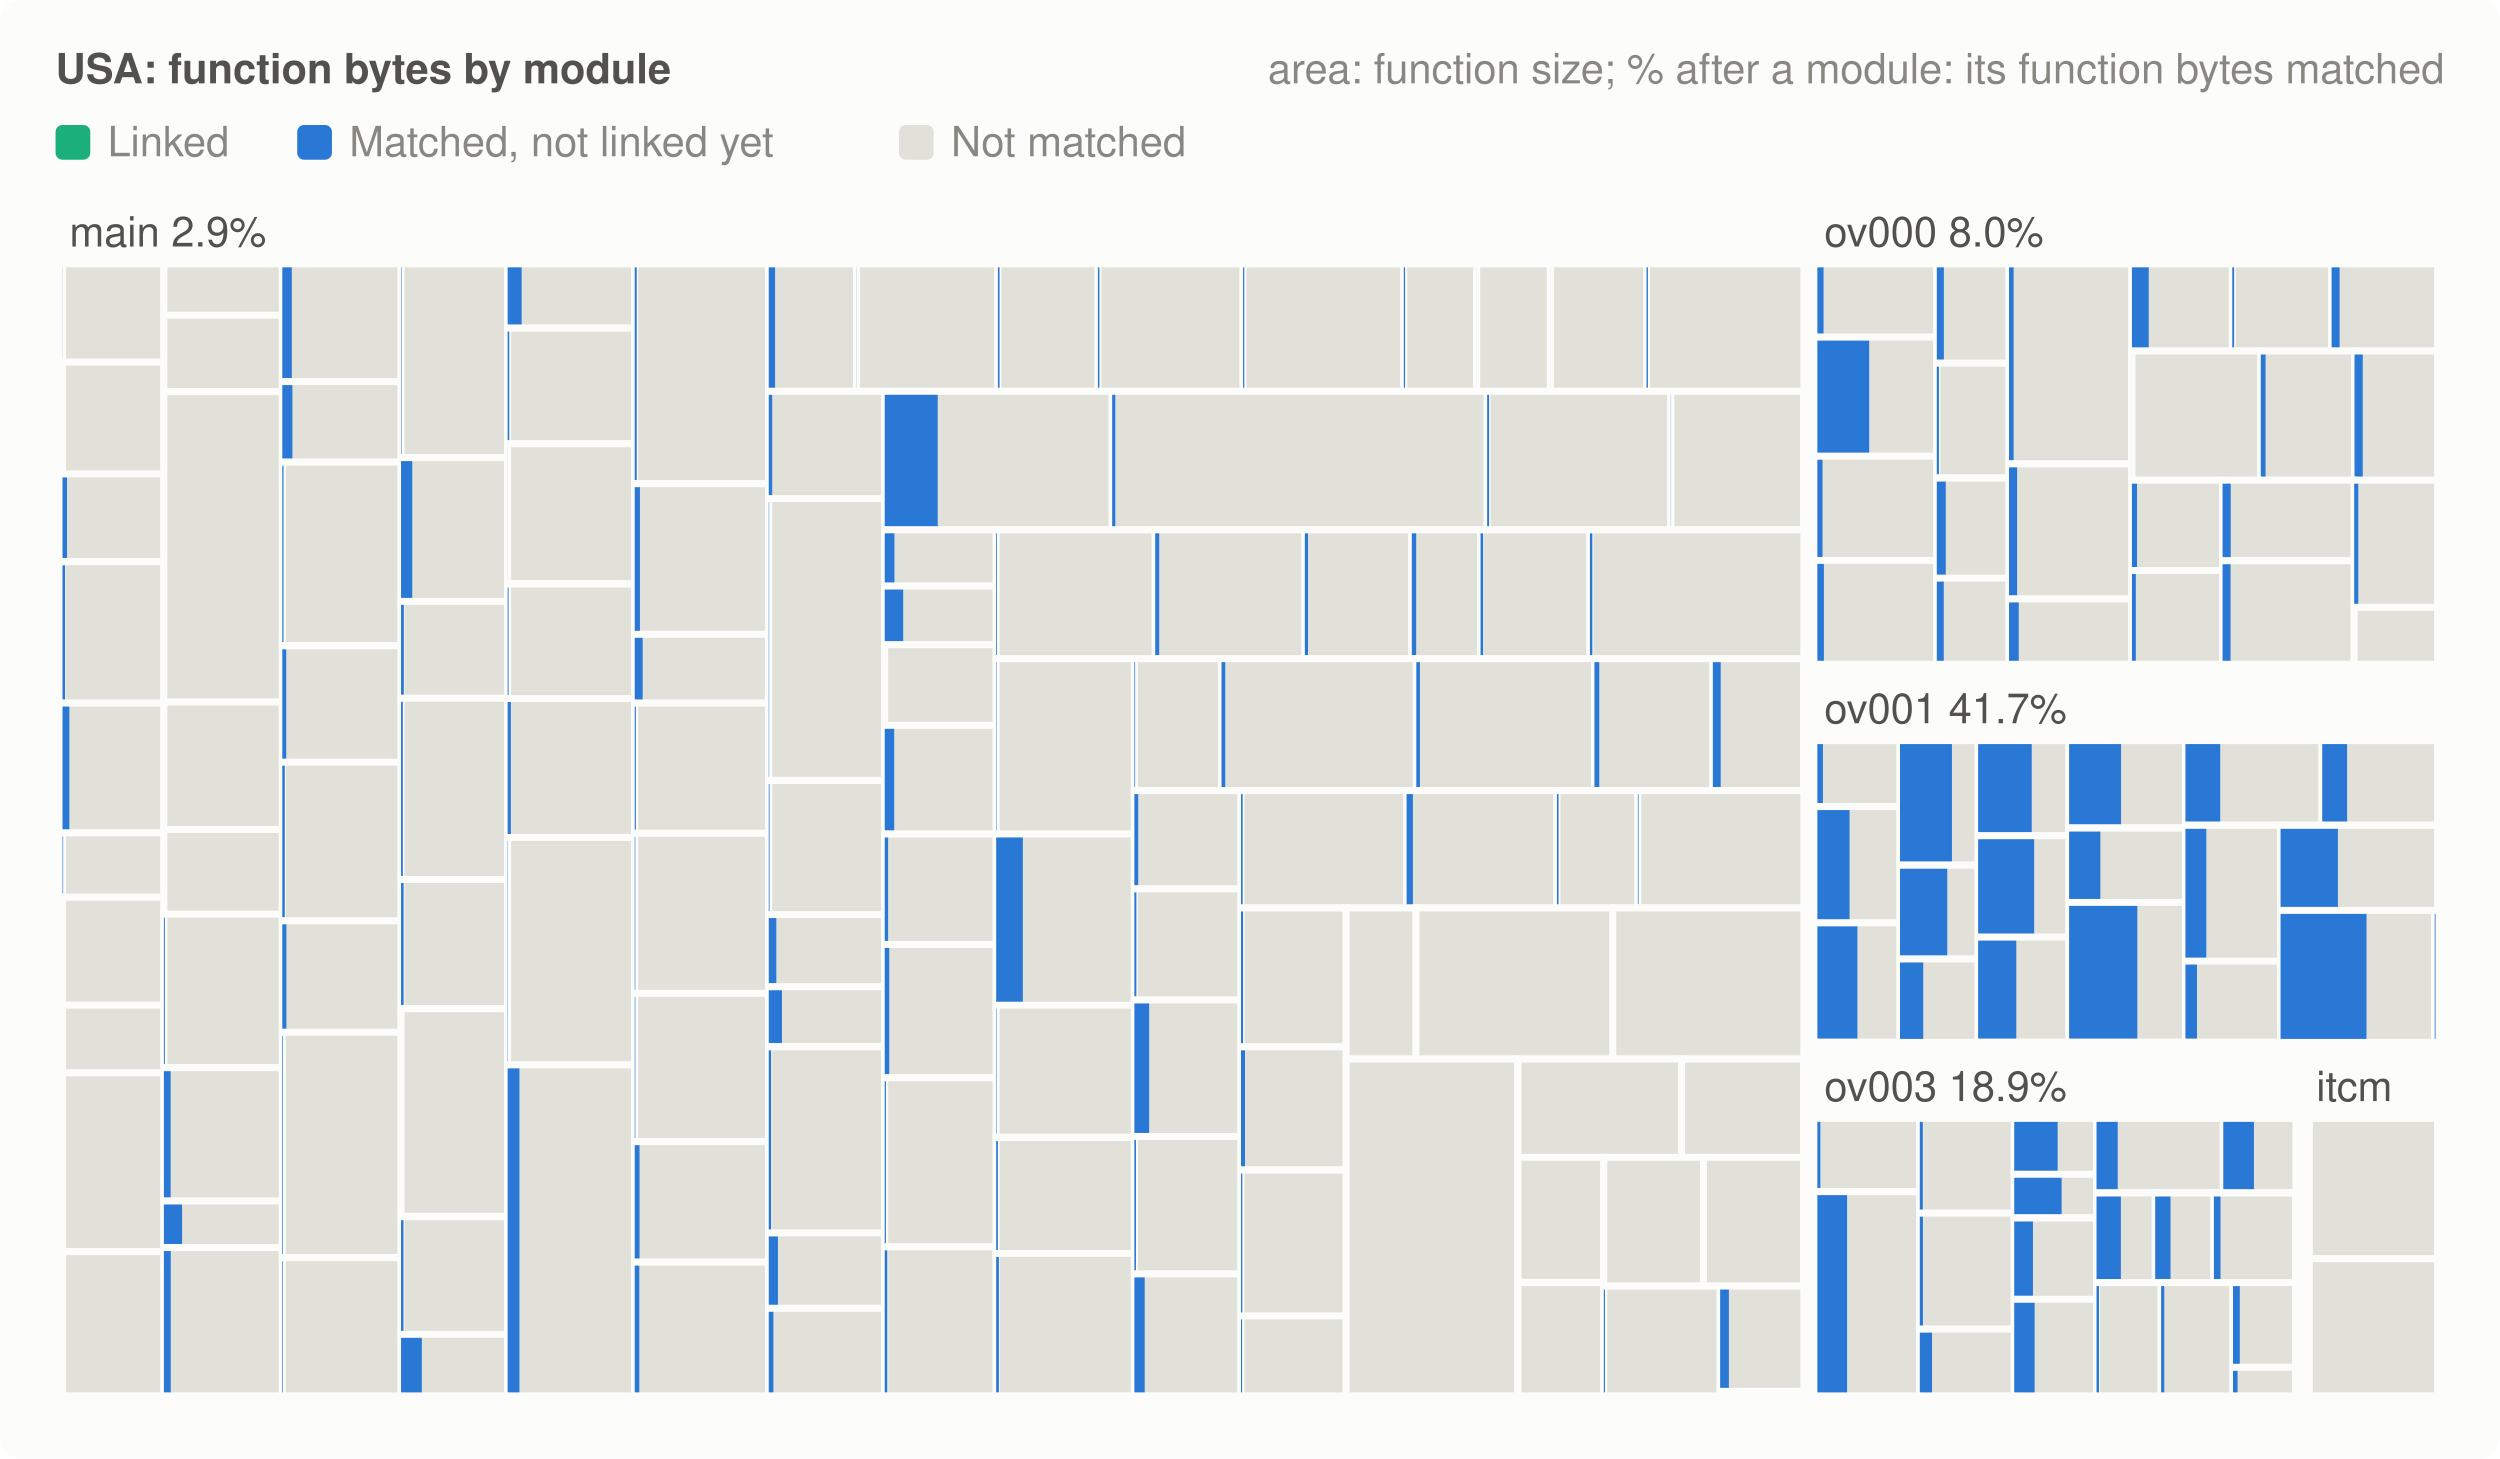
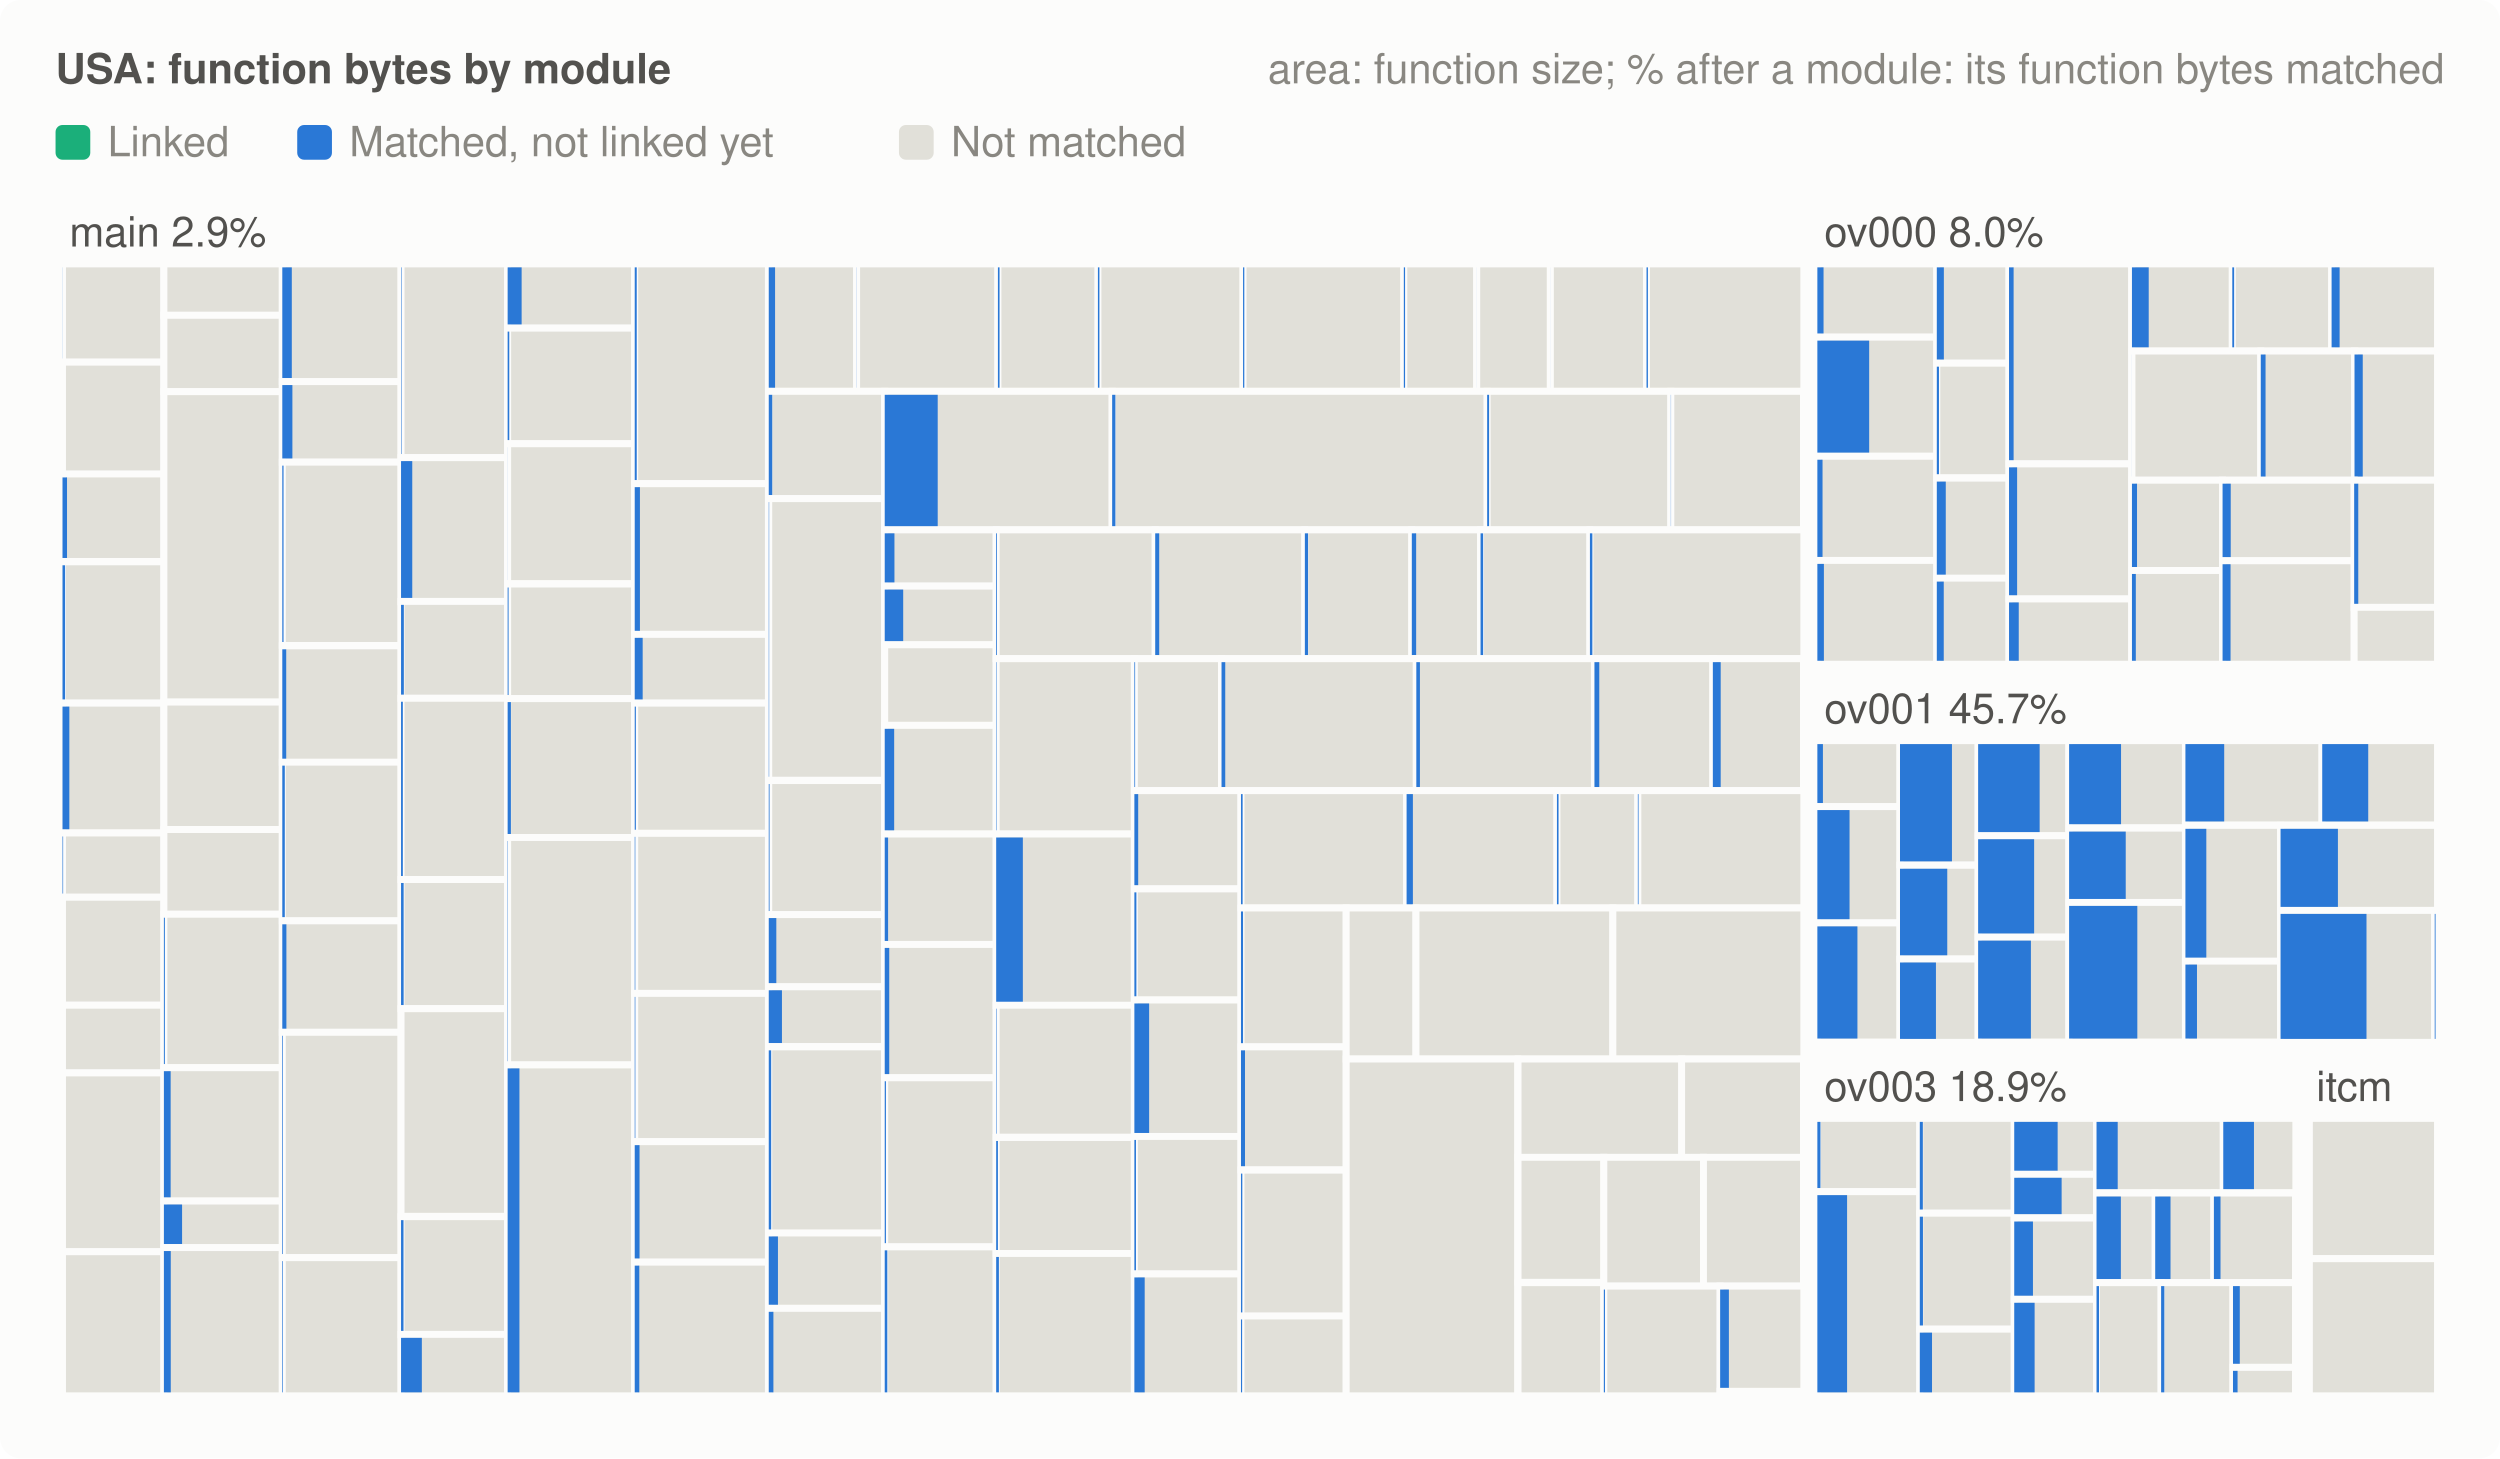
<svg xmlns="http://www.w3.org/2000/svg" viewBox="0 0 720 420" width="720" height="420" role="img" aria-label="Matched and linked code by module (USA)">
  <style>.bg{fill:#fcfcfb}.lbl{fill:#52514e}.muted{fill:#898781}.todo{fill:#e1e0d9}.gap{stroke:#fcfcfb}.matched{fill:#2a78d6}.linked{fill:#1baf7a}@media (prefers-color-scheme: dark){.bg{fill:#1a1a19}.lbl{fill:#c3c2b7}.muted{fill:#898781}.todo{fill:#2c2c2a}.gap{stroke:#1a1a19}.matched{fill:#3987e5}.linked{fill:#199e70}}text{font:12px -apple-system,BlinkMacSystemFont,'Segoe UI',Helvetica,Arial,sans-serif}.head{font-weight:600}</style>
  <rect class="bg" width="720" height="420" rx="6" />
  <text class="lbl head" x="16" y="24">USA: function bytes by module</text>
  <text class="muted" x="704" y="24" text-anchor="end">area: function size; % after a module: its function bytes matched</text>
  <rect class="linked" x="16" y="36" width="10" height="10" rx="2" />
  <text class="muted" x="31" y="45">Linked</text>
  <rect class="matched" x="85.6" y="36" width="10" height="10" rx="2" />
  <text class="muted" x="100.6" y="45">Matched, not linked yet</text>
  <rect class="todo" x="258.9" y="36" width="10" height="10" rx="2" />
  <text class="muted" x="273.9" y="45">Not matched</text>
  <rect class="todo gap" x="18.0" y="76.0" width="29.2" height="28.3" stroke-width="2" />
  <rect class="matched" x="18.0" y="77.0" width="0.03" height="26.3" />
  <rect class="todo gap" x="18.0" y="104.3" width="29.2" height="32.3" stroke-width="2" />
  <rect class="todo gap" x="18.0" y="136.5" width="29.2" height="25.2" stroke-width="2" />
  <rect class="matched" x="18.0" y="137.5" width="1.30" height="23.2" />
  <rect class="todo gap" x="18.0" y="161.8" width="29.2" height="40.7" stroke-width="2" />
  <rect class="matched" x="18.0" y="162.8" width="0.75" height="38.7" />
  <rect class="todo gap" x="18.0" y="202.5" width="29.2" height="37.4" stroke-width="2" />
  <rect class="matched" x="18.0" y="203.5" width="1.97" height="35.4" />
  <rect class="todo gap" x="18.0" y="239.9" width="29.2" height="18.5" stroke-width="2" />
  <rect class="matched" x="18.0" y="240.9" width="0.18" height="16.5" />
  <rect class="todo gap" x="18.0" y="258.4" width="29.2" height="31.1" stroke-width="2" />
  <rect class="todo gap" x="18.0" y="289.5" width="29.2" height="19.5" stroke-width="2" />
  <rect class="todo gap" x="18.0" y="309.0" width="29.2" height="51.5" stroke-width="2" />
  <rect class="todo gap" x="18.0" y="360.5" width="29.2" height="41.5" stroke-width="2" />
  <rect class="todo gap" x="47.2" y="76.0" width="34.1" height="14.8" stroke-width="2" />
  <rect class="todo gap" x="47.2" y="90.8" width="34.1" height="22.0" stroke-width="2" />
  <rect class="todo gap" x="47.2" y="112.8" width="34.1" height="89.4" stroke-width="2" />
  <rect class="todo gap" x="47.2" y="202.2" width="34.1" height="36.7" stroke-width="2" />
  <rect class="todo gap" x="47.2" y="238.9" width="34.1" height="24.4" stroke-width="2" />
  <rect class="todo gap" x="47.2" y="263.3" width="34.1" height="44.2" stroke-width="2" />
  <rect class="matched" x="47.2" y="264.3" width="0.28" height="42.2" />
  <rect class="todo gap" x="47.2" y="307.5" width="34.1" height="38.4" stroke-width="2" />
  <rect class="matched" x="47.2" y="308.5" width="1.95" height="36.4" />
  <rect class="todo gap" x="47.2" y="345.9" width="34.1" height="13.4" stroke-width="2" />
  <rect class="matched" x="47.2" y="346.9" width="5.24" height="11.4" />
  <rect class="todo gap" x="47.2" y="359.3" width="34.1" height="42.7" stroke-width="2" />
  <rect class="matched" x="47.2" y="360.3" width="1.98" height="40.7" />
  <rect class="todo gap" x="81.3" y="76.0" width="34.2" height="33.9" stroke-width="2" />
  <rect class="matched" x="81.3" y="77.0" width="2.74" height="31.9" />
  <rect class="todo gap" x="81.3" y="109.9" width="34.2" height="23.2" stroke-width="2" />
  <rect class="matched" x="81.3" y="110.9" width="2.91" height="21.2" />
  <rect class="todo gap" x="81.3" y="133.1" width="34.2" height="52.8" stroke-width="2" />
  <rect class="matched" x="81.3" y="134.1" width="0.36" height="50.8" />
  <rect class="todo gap" x="81.3" y="186.0" width="34.2" height="33.6" stroke-width="2" />
  <rect class="matched" x="81.3" y="187.0" width="1.13" height="31.6" />
  <rect class="todo gap" x="81.3" y="219.5" width="34.2" height="45.7" stroke-width="2" />
  <rect class="matched" x="81.3" y="220.5" width="0.72" height="43.7" />
  <rect class="todo gap" x="81.3" y="265.2" width="34.2" height="32.1" stroke-width="2" />
  <rect class="matched" x="81.3" y="266.2" width="1.18" height="30.1" />
  <rect class="todo gap" x="81.3" y="297.3" width="34.2" height="64.9" stroke-width="2" />
  <rect class="matched" x="81.3" y="298.3" width="0.20" height="62.9" />
  <rect class="todo gap" x="81.3" y="362.2" width="34.2" height="39.8" stroke-width="2" />
  <rect class="matched" x="81.3" y="363.2" width="0.19" height="37.8" />
  <rect class="todo gap" x="115.5" y="76.0" width="30.7" height="55.8" stroke-width="2" />
  <rect class="matched" x="115.5" y="77.0" width="0.15" height="53.8" />
  <rect class="todo gap" x="115.5" y="131.8" width="30.7" height="41.5" stroke-width="2" />
  <rect class="matched" x="115.5" y="132.8" width="3.23" height="39.5" />
  <rect class="todo gap" x="115.5" y="173.2" width="30.7" height="27.9" stroke-width="2" />
  <rect class="matched" x="115.5" y="174.2" width="0.81" height="25.9" />
  <rect class="todo gap" x="115.5" y="201.1" width="30.7" height="52.2" stroke-width="2" />
  <rect class="matched" x="115.5" y="202.1" width="0.52" height="50.2" />
  <rect class="todo gap" x="115.5" y="253.3" width="30.7" height="37.2" stroke-width="2" />
  <rect class="matched" x="115.5" y="254.3" width="0.75" height="35.2" />
  <rect class="todo gap" x="115.5" y="290.5" width="30.7" height="59.8" stroke-width="2" />
  <rect class="todo gap" x="115.5" y="350.4" width="30.7" height="34.0" stroke-width="2" />
  <rect class="matched" x="115.5" y="351.4" width="0.71" height="32.0" />
  <rect class="todo gap" x="115.5" y="384.3" width="30.7" height="17.7" stroke-width="2" />
  <rect class="matched" x="115.5" y="385.3" width="5.99" height="15.7" />
  <rect class="todo gap" x="146.2" y="76.0" width="36.6" height="18.5" stroke-width="2" />
  <rect class="matched" x="146.2" y="77.0" width="4.03" height="16.5" />
  <rect class="todo gap" x="146.2" y="94.5" width="36.6" height="33.3" stroke-width="2" />
  <rect class="matched" x="146.2" y="95.5" width="0.47" height="31.3" />
  <rect class="todo gap" x="146.2" y="127.8" width="36.6" height="40.3" stroke-width="2" />
  <rect class="matched" x="146.2" y="128.8" width="0.02" height="38.3" />
  <rect class="todo gap" x="146.2" y="168.2" width="36.6" height="33.0" stroke-width="2" />
  <rect class="matched" x="146.2" y="169.2" width="0.27" height="31.0" />
  <rect class="todo gap" x="146.2" y="201.2" width="36.6" height="40.0" stroke-width="2" />
  <rect class="matched" x="146.2" y="202.2" width="0.94" height="38.0" />
  <rect class="todo gap" x="146.2" y="241.2" width="36.6" height="65.5" stroke-width="2" />
  <rect class="matched" x="146.2" y="242.2" width="0.10" height="63.5" />
  <rect class="todo gap" x="146.2" y="306.7" width="36.6" height="95.3" stroke-width="2" />
  <rect class="matched" x="146.2" y="307.7" width="3.40" height="93.3" />
  <rect class="todo gap" x="182.8" y="76.0" width="38.5" height="63.3" stroke-width="2" />
  <rect class="matched" x="182.8" y="77.0" width="0.58" height="61.3" />
  <rect class="todo gap" x="182.8" y="139.3" width="38.5" height="43.4" stroke-width="2" />
  <rect class="matched" x="182.8" y="140.3" width="1.50" height="41.4" />
  <rect class="todo gap" x="182.8" y="182.7" width="38.5" height="19.8" stroke-width="2" />
  <rect class="matched" x="182.8" y="183.7" width="2.29" height="17.8" />
  <rect class="todo gap" x="182.8" y="202.5" width="38.5" height="37.5" stroke-width="2" />
  <rect class="matched" x="182.8" y="203.5" width="0.33" height="35.5" />
  <rect class="todo gap" x="182.8" y="240.0" width="38.5" height="46.1" stroke-width="2" />
  <rect class="matched" x="182.8" y="241.0" width="0.17" height="44.1" />
  <rect class="todo gap" x="182.8" y="286.1" width="38.5" height="42.7" stroke-width="2" />
  <rect class="matched" x="182.8" y="287.1" width="0.18" height="40.7" />
  <rect class="todo gap" x="182.8" y="328.8" width="38.5" height="34.7" stroke-width="2" />
  <rect class="matched" x="182.8" y="329.8" width="1.39" height="32.7" />
  <rect class="todo gap" x="182.8" y="363.5" width="38.5" height="38.5" stroke-width="2" />
  <rect class="matched" x="182.8" y="364.5" width="1.32" height="36.5" />
  <rect class="todo gap" x="221.4" y="76.0" width="25.3" height="36.7" stroke-width="2" />
  <rect class="matched" x="221.4" y="77.0" width="1.82" height="34.7" />
  <rect class="todo gap" x="246.7" y="76.0" width="40.7" height="36.7" stroke-width="2" />
  <rect class="matched" x="246.7" y="77.0" width="0.04" height="34.7" />
  <rect class="todo gap" x="287.4" y="76.0" width="28.9" height="36.7" stroke-width="2" />
  <rect class="matched" x="287.4" y="77.0" width="0.47" height="34.7" />
  <rect class="todo gap" x="316.2" y="76.0" width="41.8" height="36.7" stroke-width="2" />
  <rect class="matched" x="316.2" y="77.0" width="0.43" height="34.7" />
  <rect class="todo gap" x="358.0" y="76.0" width="46.3" height="36.7" stroke-width="2" />
  <rect class="matched" x="358.0" y="77.0" width="0.36" height="34.7" />
  <rect class="todo gap" x="404.3" y="76.0" width="21.0" height="36.7" stroke-width="2" />
  <rect class="matched" x="404.3" y="77.0" width="0.36" height="34.7" />
  <rect class="todo gap" x="425.3" y="76.0" width="21.2" height="36.7" stroke-width="2" />
  <rect class="matched" x="425.3" y="77.0" width="0.01" height="34.7" />
  <rect class="todo gap" x="446.5" y="76.0" width="27.7" height="36.7" stroke-width="2" />
  <rect class="matched" x="446.5" y="77.0" width="0.01" height="34.7" />
  <rect class="todo gap" x="474.2" y="76.0" width="45.3" height="36.7" stroke-width="2" />
  <rect class="matched" x="474.2" y="77.0" width="0.40" height="34.7" />
  <rect class="todo gap" x="221.4" y="112.7" width="33.4" height="30.9" stroke-width="2" />
  <rect class="matched" x="221.4" y="113.7" width="1.00" height="28.9" />
  <rect class="todo gap" x="221.4" y="143.6" width="33.4" height="81.1" stroke-width="2" />
  <rect class="matched" x="221.4" y="144.6" width="0.12" height="79.1" />
  <rect class="todo gap" x="221.4" y="224.8" width="33.4" height="38.6" stroke-width="2" />
  <rect class="matched" x="221.4" y="225.8" width="0.23" height="36.6" />
  <rect class="todo gap" x="221.4" y="263.4" width="33.4" height="20.8" stroke-width="2" />
  <rect class="matched" x="221.4" y="264.4" width="2.18" height="18.8" />
  <rect class="todo gap" x="221.4" y="284.2" width="33.4" height="17.2" stroke-width="2" />
  <rect class="matched" x="221.4" y="285.2" width="3.80" height="15.2" />
  <rect class="todo gap" x="221.4" y="301.5" width="33.4" height="53.7" stroke-width="2" />
  <rect class="matched" x="221.4" y="302.5" width="0.70" height="51.7" />
  <rect class="todo gap" x="221.4" y="355.1" width="33.4" height="21.7" stroke-width="2" />
  <rect class="matched" x="221.4" y="356.1" width="2.65" height="19.7" />
  <rect class="todo gap" x="221.4" y="376.8" width="33.4" height="25.2" stroke-width="2" />
  <rect class="matched" x="221.4" y="377.8" width="1.34" height="23.2" />
  <rect class="todo gap" x="254.8" y="112.7" width="65.5" height="39.9" stroke-width="2" />
  <rect class="matched" x="254.8" y="113.7" width="15.26" height="37.9" />
  <rect class="todo gap" x="320.3" y="112.7" width="108.0" height="39.9" stroke-width="2" />
  <rect class="matched" x="320.3" y="113.7" width="0.93" height="37.9" />
  <rect class="todo gap" x="428.3" y="112.7" width="52.9" height="39.9" stroke-width="2" />
  <rect class="matched" x="428.3" y="113.7" width="0.56" height="37.9" />
  <rect class="todo gap" x="481.2" y="112.7" width="38.2" height="39.9" stroke-width="2" />
  <rect class="matched" x="481.2" y="113.7" width="0.06" height="37.9" />
  <rect class="todo gap" x="254.8" y="152.6" width="32.1" height="16.2" stroke-width="2" />
  <rect class="matched" x="254.8" y="153.6" width="2.80" height="14.2" />
  <rect class="todo gap" x="254.8" y="168.8" width="32.1" height="16.9" stroke-width="2" />
  <rect class="matched" x="254.8" y="169.8" width="5.32" height="14.9" />
  <rect class="todo gap" x="254.8" y="185.7" width="32.1" height="23.2" stroke-width="2" />
  <rect class="todo gap" x="254.8" y="208.9" width="32.1" height="31.3" stroke-width="2" />
  <rect class="matched" x="254.8" y="209.9" width="2.72" height="29.3" />
  <rect class="todo gap" x="254.8" y="240.2" width="32.1" height="31.8" stroke-width="2" />
  <rect class="matched" x="254.8" y="241.2" width="0.98" height="29.8" />
  <rect class="todo gap" x="254.8" y="272.0" width="32.1" height="38.4" stroke-width="2" />
  <rect class="matched" x="254.8" y="273.0" width="1.30" height="36.4" />
  <rect class="todo gap" x="254.8" y="310.4" width="32.1" height="48.7" stroke-width="2" />
  <rect class="matched" x="254.8" y="311.4" width="0.35" height="46.7" />
  <rect class="todo gap" x="254.8" y="359.1" width="32.1" height="42.9" stroke-width="2" />
  <rect class="matched" x="254.8" y="360.1" width="0.75" height="40.9" />
  <rect class="todo gap" x="286.9" y="152.6" width="45.8" height="37.1" stroke-width="2" />
  <rect class="matched" x="286.9" y="153.6" width="0.23" height="35.1" />
  <rect class="todo gap" x="332.7" y="152.6" width="43.1" height="37.1" stroke-width="2" />
  <rect class="matched" x="332.7" y="153.6" width="1.15" height="35.1" />
  <rect class="todo gap" x="375.8" y="152.6" width="30.8" height="37.1" stroke-width="2" />
  <rect class="matched" x="375.8" y="153.6" width="0.92" height="35.1" />
  <rect class="todo gap" x="406.6" y="152.6" width="19.8" height="37.1" stroke-width="2" />
  <rect class="matched" x="406.6" y="153.6" width="1.25" height="35.1" />
  <rect class="todo gap" x="426.4" y="152.6" width="31.5" height="37.1" stroke-width="2" />
  <rect class="matched" x="426.4" y="153.6" width="0.75" height="35.1" />
  <rect class="todo gap" x="457.9" y="152.6" width="61.6" height="37.1" stroke-width="2" />
  <rect class="matched" x="457.9" y="153.6" width="0.70" height="35.1" />
  <rect class="todo gap" x="286.9" y="189.7" width="39.8" height="50.5" stroke-width="2" />
  <rect class="matched" x="286.9" y="190.7" width="0.13" height="48.5" />
  <rect class="todo gap" x="286.9" y="240.2" width="39.8" height="49.4" stroke-width="2" />
  <rect class="matched" x="286.9" y="241.2" width="7.68" height="47.4" />
  <rect class="todo gap" x="286.9" y="289.5" width="39.8" height="38.0" stroke-width="2" />
  <rect class="matched" x="286.9" y="290.5" width="0.14" height="36.0" />
  <rect class="todo gap" x="286.9" y="327.6" width="39.8" height="33.5" stroke-width="2" />
  <rect class="matched" x="286.9" y="328.6" width="0.50" height="31.5" />
  <rect class="todo gap" x="286.9" y="361.0" width="39.8" height="41.0" stroke-width="2" />
  <rect class="matched" x="286.9" y="362.0" width="0.78" height="39.0" />
  <rect class="todo gap" x="326.7" y="189.7" width="25.1" height="38.0" stroke-width="2" />
  <rect class="matched" x="326.7" y="190.7" width="0.21" height="36.0" />
  <rect class="todo gap" x="351.8" y="189.7" width="56.1" height="38.0" stroke-width="2" />
  <rect class="matched" x="351.8" y="190.7" width="1.07" height="36.0" />
  <rect class="todo gap" x="407.9" y="189.7" width="51.3" height="38.0" stroke-width="2" />
  <rect class="matched" x="407.9" y="190.7" width="1.04" height="36.0" />
  <rect class="todo gap" x="459.2" y="189.7" width="34.1" height="38.0" stroke-width="2" />
  <rect class="matched" x="459.2" y="190.7" width="1.39" height="36.0" />
  <rect class="todo gap" x="493.3" y="189.7" width="26.1" height="38.0" stroke-width="2" />
  <rect class="matched" x="493.3" y="190.7" width="2.26" height="36.0" />
  <rect class="todo gap" x="326.7" y="227.7" width="30.7" height="28.3" stroke-width="2" />
  <rect class="matched" x="326.7" y="228.7" width="1.10" height="26.3" />
  <rect class="todo gap" x="326.7" y="256.0" width="30.7" height="32.0" stroke-width="2" />
  <rect class="matched" x="326.7" y="257.0" width="0.58" height="30.0" />
  <rect class="todo gap" x="326.7" y="288.0" width="30.7" height="39.3" stroke-width="2" />
  <rect class="matched" x="326.7" y="289.0" width="4.25" height="37.3" />
  <rect class="todo gap" x="326.7" y="327.3" width="30.7" height="39.6" stroke-width="2" />
  <rect class="matched" x="326.7" y="328.3" width="0.46" height="37.6" />
  <rect class="todo gap" x="326.7" y="366.9" width="30.7" height="35.1" stroke-width="2" />
  <rect class="matched" x="326.7" y="367.9" width="2.97" height="33.1" />
  <rect class="todo gap" x="357.4" y="227.7" width="47.7" height="33.8" stroke-width="2" />
  <rect class="matched" x="357.4" y="228.7" width="0.48" height="31.8" />
  <rect class="todo gap" x="405.1" y="227.7" width="43.3" height="33.8" stroke-width="2" />
  <rect class="matched" x="405.1" y="228.7" width="1.81" height="31.8" />
  <rect class="todo gap" x="448.4" y="227.7" width="23.3" height="33.8" stroke-width="2" />
  <rect class="matched" x="448.4" y="228.7" width="0.46" height="31.8" />
  <rect class="todo gap" x="471.7" y="227.7" width="47.8" height="33.8" stroke-width="2" />
  <rect class="matched" x="471.7" y="228.7" width="0.20" height="31.8" />
  <rect class="todo gap" x="357.4" y="261.5" width="30.3" height="40.0" stroke-width="2" />
  <rect class="matched" x="357.4" y="262.5" width="0.60" height="38.0" />
  <rect class="todo gap" x="357.4" y="301.5" width="30.3" height="35.4" stroke-width="2" />
  <rect class="matched" x="357.4" y="302.5" width="1.16" height="33.4" />
  <rect class="todo gap" x="357.4" y="337.0" width="30.3" height="42.1" stroke-width="2" />
  <rect class="matched" x="357.4" y="338.0" width="0.39" height="40.1" />
  <rect class="todo gap" x="357.4" y="379.0" width="30.3" height="23.0" stroke-width="2" />
  <rect class="matched" x="357.4" y="380.0" width="0.33" height="21.0" />
  <rect class="todo gap" x="387.7" y="261.5" width="20.1" height="43.5" stroke-width="2" />
  <rect class="todo gap" x="407.8" y="261.5" width="56.7" height="43.5" stroke-width="2" />
  <rect class="todo gap" x="464.5" y="261.5" width="55.0" height="43.5" stroke-width="2" />
  <rect class="todo gap" x="387.7" y="305.0" width="49.4" height="97.0" stroke-width="2" />
  <rect class="todo gap" x="437.2" y="305.0" width="47.2" height="28.4" stroke-width="2" />
  <rect class="todo gap" x="484.3" y="305.0" width="35.1" height="28.4" stroke-width="2" />
  <rect class="todo gap" x="437.2" y="333.3" width="24.7" height="36.0" stroke-width="2" />
  <rect class="todo gap" x="437.2" y="369.4" width="24.7" height="32.6" stroke-width="2" />
  <rect class="todo gap" x="461.9" y="333.3" width="28.7" height="37.1" stroke-width="2" />
  <rect class="todo gap" x="490.6" y="333.3" width="28.8" height="37.1" stroke-width="2" />
  <rect class="todo gap" x="461.9" y="370.4" width="33.5" height="31.6" stroke-width="2" />
  <rect class="matched" x="461.9" y="371.4" width="0.33" height="29.6" />
  <rect class="todo gap" x="495.4" y="370.4" width="24.1" height="30.4" stroke-width="2" />
  <rect class="matched" x="495.4" y="371.4" width="2.52" height="28.4" />
  <rect class="todo gap" x="495.4" y="400.7" width="24.1" height="1.3" stroke-width="2" />
  <rect class="matched" x="495.4" y="401.7" width="0.75" height="0.0" />
  <text class="lbl" x="20.0" y="71.0">main 2.9%</text>
  <rect class="todo gap" x="523.4" y="76.0" width="34.4" height="21.1" stroke-width="2" />
  <rect class="matched" x="523.4" y="77.0" width="1.78" height="19.1" />
  <rect class="todo gap" x="523.4" y="97.1" width="34.4" height="34.3" stroke-width="2" />
  <rect class="matched" x="523.4" y="98.1" width="14.92" height="32.3" />
  <rect class="todo gap" x="523.4" y="131.4" width="34.4" height="30.1" stroke-width="2" />
  <rect class="matched" x="523.4" y="132.4" width="1.49" height="28.1" />
  <rect class="todo gap" x="523.4" y="161.4" width="34.4" height="29.9" stroke-width="2" />
  <rect class="matched" x="523.4" y="162.4" width="1.88" height="27.9" />
  <rect class="todo gap" x="557.8" y="76.0" width="20.8" height="28.6" stroke-width="2" />
  <rect class="matched" x="557.8" y="77.0" width="2.03" height="26.6" />
  <rect class="todo gap" x="557.8" y="104.6" width="20.8" height="33.0" stroke-width="2" />
  <rect class="matched" x="557.8" y="105.6" width="0.62" height="31.0" />
  <rect class="todo gap" x="557.8" y="137.7" width="20.8" height="28.9" stroke-width="2" />
  <rect class="matched" x="557.8" y="138.7" width="2.58" height="26.9" />
  <rect class="todo gap" x="557.8" y="166.5" width="20.8" height="24.8" stroke-width="2" />
  <rect class="matched" x="557.8" y="167.5" width="2.00" height="22.8" />
  <rect class="todo gap" x="578.6" y="76.0" width="35.3" height="57.6" stroke-width="2" />
  <rect class="matched" x="578.6" y="77.0" width="1.32" height="55.6" />
  <rect class="todo gap" x="578.6" y="133.6" width="35.3" height="38.9" stroke-width="2" />
  <rect class="matched" x="578.6" y="134.6" width="2.33" height="36.9" />
  <rect class="todo gap" x="578.6" y="172.5" width="35.3" height="18.8" stroke-width="2" />
  <rect class="matched" x="578.6" y="173.5" width="2.80" height="16.8" />
  <rect class="todo gap" x="614.0" y="76.0" width="28.9" height="25.1" stroke-width="2" />
  <rect class="matched" x="614.0" y="77.0" width="4.83" height="23.1" />
  <rect class="todo gap" x="642.9" y="76.0" width="28.7" height="25.1" stroke-width="2" />
  <rect class="matched" x="642.9" y="77.0" width="0.53" height="23.1" />
  <rect class="todo gap" x="671.5" y="76.0" width="30.5" height="25.1" stroke-width="2" />
  <rect class="matched" x="671.5" y="77.0" width="2.31" height="23.1" />
  <rect class="todo gap" x="614.0" y="101.1" width="37.1" height="37.2" stroke-width="2" />
  <rect class="matched" x="614.0" y="102.1" width="0.01" height="35.2" />
  <rect class="todo gap" x="651.1" y="101.1" width="27.1" height="37.2" stroke-width="2" />
  <rect class="matched" x="651.1" y="102.1" width="1.38" height="35.2" />
  <rect class="todo gap" x="678.1" y="101.1" width="23.9" height="37.2" stroke-width="2" />
  <rect class="matched" x="678.1" y="102.1" width="2.37" height="35.2" />
  <rect class="todo gap" x="614.0" y="138.3" width="26.1" height="26.0" stroke-width="2" />
  <rect class="matched" x="614.0" y="139.3" width="1.46" height="24.0" />
  <rect class="todo gap" x="614.0" y="164.3" width="26.1" height="27.0" stroke-width="2" />
  <rect class="matched" x="614.0" y="165.3" width="1.12" height="25.0" />
  <rect class="todo gap" x="640.1" y="138.3" width="37.9" height="23.2" stroke-width="2" />
  <rect class="matched" x="640.1" y="139.3" width="2.35" height="21.2" />
  <rect class="todo gap" x="640.1" y="161.5" width="37.9" height="29.8" stroke-width="2" />
  <rect class="matched" x="640.1" y="162.5" width="2.30" height="27.8" />
  <rect class="todo gap" x="678.0" y="138.3" width="24.0" height="36.7" stroke-width="2" />
  <rect class="matched" x="678.0" y="139.3" width="1.18" height="34.7" />
  <rect class="todo gap" x="678.0" y="174.9" width="24.0" height="16.4" stroke-width="2" />
  <text class="lbl" x="525.4" y="71.0">ov000 8.0%</text>
  <rect class="todo gap" x="523.4" y="213.3" width="23.8" height="19.0" stroke-width="2" />
  <rect class="matched" x="523.4" y="214.3" width="1.60" height="17.0" />
  <rect class="todo gap" x="523.4" y="232.3" width="23.8" height="33.5" stroke-width="2" />
  <rect class="matched" x="523.4" y="233.3" width="9.27" height="31.5" />
  <rect class="todo gap" x="523.4" y="265.8" width="23.8" height="34.3" stroke-width="2" />
  <rect class="matched" x="523.4" y="266.8" width="11.54" height="32.3" />
  <rect class="todo gap" x="547.2" y="213.3" width="22.5" height="35.8" stroke-width="2" />
  <rect class="matched" x="547.2" y="214.3" width="14.96" height="33.8" />
  <rect class="todo gap" x="547.2" y="249.2" width="22.5" height="27.0" stroke-width="2" />
  <rect class="matched" x="547.2" y="250.2" width="13.61" height="25.0" />
  <rect class="todo gap" x="547.2" y="276.2" width="22.5" height="24.0" stroke-width="2" />
-   <rect class="matched" x="547.2" y="277.2" width="6.69" height="22.0" />
+   <rect class="matched" x="547.2" y="277.2" width="10.35" height="22.0" />
  <rect class="todo gap" x="569.7" y="213.3" width="26.1" height="27.4" stroke-width="2" />
-   <rect class="matched" x="569.7" y="214.3" width="15.44" height="25.4" />
+   <rect class="matched" x="569.7" y="214.3" width="17.72" height="25.4" />
  <rect class="todo gap" x="569.7" y="240.7" width="26.1" height="29.2" stroke-width="2" />
  <rect class="matched" x="569.7" y="241.7" width="16.13" height="27.2" />
  <rect class="todo gap" x="569.7" y="269.9" width="26.1" height="30.2" stroke-width="2" />
-   <rect class="matched" x="569.7" y="270.9" width="10.99" height="28.2" />
+   <rect class="matched" x="569.7" y="270.9" width="15.20" height="28.2" />
  <rect class="todo gap" x="595.9" y="213.3" width="33.6" height="25.1" stroke-width="2" />
  <rect class="matched" x="595.9" y="214.3" width="14.96" height="23.1" />
  <rect class="todo gap" x="595.9" y="238.5" width="33.6" height="21.5" stroke-width="2" />
-   <rect class="matched" x="595.9" y="239.5" width="9.00" height="19.5" />
+   <rect class="matched" x="595.9" y="239.5" width="16.31" height="19.5" />
  <rect class="todo gap" x="595.9" y="259.9" width="33.6" height="40.2" stroke-width="2" />
  <rect class="matched" x="595.9" y="260.9" width="19.65" height="38.2" />
  <rect class="todo gap" x="629.4" y="213.3" width="39.3" height="24.3" stroke-width="2" />
-   <rect class="matched" x="629.4" y="214.3" width="10.02" height="22.3" />
+   <rect class="matched" x="629.4" y="214.3" width="11.17" height="22.3" />
  <rect class="todo gap" x="668.8" y="213.3" width="33.2" height="24.3" stroke-width="2" />
-   <rect class="matched" x="668.8" y="214.3" width="7.16" height="22.3" />
+   <rect class="matched" x="668.8" y="214.3" width="13.25" height="22.3" />
  <rect class="todo gap" x="629.4" y="237.7" width="27.4" height="39.2" stroke-width="2" />
  <rect class="matched" x="629.4" y="238.7" width="6.02" height="37.2" />
  <rect class="todo gap" x="629.4" y="276.8" width="27.4" height="23.3" stroke-width="2" />
  <rect class="matched" x="629.4" y="277.8" width="3.33" height="21.3" />
  <rect class="todo gap" x="656.8" y="237.7" width="45.2" height="24.5" stroke-width="2" />
  <rect class="matched" x="656.8" y="238.7" width="16.52" height="22.5" />
  <rect class="todo gap" x="656.8" y="262.2" width="44.4" height="38.0" stroke-width="2" />
  <rect class="matched" x="656.8" y="263.2" width="24.75" height="36.0" />
  <rect class="todo gap" x="701.2" y="262.2" width="0.8" height="38.0" stroke-width="2" />
  <rect class="matched" x="701.2" y="263.2" width="0.24" height="36.0" />
-   <text class="lbl" x="525.4" y="208.3">ov001 41.7%</text>
+   <text class="lbl" x="525.4" y="208.3">ov001 45.7%</text>
  <rect class="todo gap" x="523.4" y="322.1" width="29.5" height="21.1" stroke-width="2" />
  <rect class="matched" x="523.4" y="323.1" width="0.89" height="19.1" />
  <rect class="todo gap" x="523.4" y="343.2" width="29.5" height="58.8" stroke-width="2" />
  <rect class="matched" x="523.4" y="344.2" width="8.56" height="56.8" />
  <rect class="todo gap" x="552.9" y="322.1" width="27.2" height="27.3" stroke-width="2" />
  <rect class="matched" x="552.9" y="323.1" width="0.88" height="25.3" />
  <rect class="todo gap" x="552.9" y="349.4" width="27.2" height="33.4" stroke-width="2" />
  <rect class="matched" x="552.9" y="350.4" width="0.91" height="31.4" />
  <rect class="todo gap" x="552.9" y="382.8" width="27.2" height="19.2" stroke-width="2" />
  <rect class="matched" x="552.9" y="383.8" width="3.52" height="17.2" />
  <rect class="todo gap" x="580.1" y="322.1" width="23.7" height="16.1" stroke-width="2" />
  <rect class="matched" x="580.1" y="323.1" width="12.50" height="14.1" />
  <rect class="todo gap" x="580.1" y="338.2" width="23.7" height="12.5" stroke-width="2" />
  <rect class="matched" x="580.1" y="339.2" width="13.65" height="10.5" />
  <rect class="todo gap" x="580.1" y="350.8" width="23.7" height="23.4" stroke-width="2" />
  <rect class="matched" x="580.1" y="351.8" width="5.39" height="21.4" />
  <rect class="todo gap" x="580.1" y="374.2" width="23.7" height="27.8" stroke-width="2" />
  <rect class="matched" x="580.1" y="375.2" width="5.87" height="25.8" />
  <rect class="todo gap" x="603.8" y="322.1" width="36.5" height="21.4" stroke-width="2" />
  <rect class="matched" x="603.8" y="323.1" width="6.10" height="19.4" />
  <rect class="todo gap" x="640.3" y="322.1" width="20.9" height="21.4" stroke-width="2" />
  <rect class="matched" x="640.3" y="323.1" width="8.84" height="19.4" />
  <rect class="todo gap" x="603.8" y="343.6" width="16.9" height="25.8" stroke-width="2" />
  <rect class="matched" x="603.8" y="344.6" width="7.01" height="23.8" />
  <rect class="todo gap" x="620.7" y="343.6" width="16.9" height="25.8" stroke-width="2" />
  <rect class="matched" x="620.7" y="344.6" width="4.41" height="23.8" />
  <rect class="todo gap" x="637.6" y="343.6" width="23.5" height="25.8" stroke-width="2" />
  <rect class="matched" x="637.6" y="344.6" width="1.91" height="23.8" />
  <rect class="todo gap" x="603.8" y="369.4" width="18.6" height="32.6" stroke-width="2" />
  <rect class="matched" x="603.8" y="370.4" width="0.72" height="30.6" />
  <rect class="todo gap" x="622.4" y="369.4" width="20.7" height="32.6" stroke-width="2" />
  <rect class="matched" x="622.4" y="370.4" width="0.93" height="30.6" />
  <rect class="todo gap" x="643.1" y="369.4" width="18.0" height="24.4" stroke-width="2" />
  <rect class="matched" x="643.1" y="370.4" width="1.96" height="22.4" />
  <rect class="todo gap" x="643.1" y="393.8" width="18.0" height="8.2" stroke-width="2" />
  <rect class="matched" x="643.1" y="394.8" width="1.32" height="6.2" />
  <text class="lbl" x="525.4" y="317.1">ov003 18.9%</text>
  <rect class="todo gap" x="665.1" y="322.1" width="36.9" height="40.4" stroke-width="2" />
  <rect class="todo gap" x="665.1" y="362.5" width="36.9" height="39.5" stroke-width="2" />
  <text class="lbl" x="667.1" y="317.1">itcm</text>
</svg>
